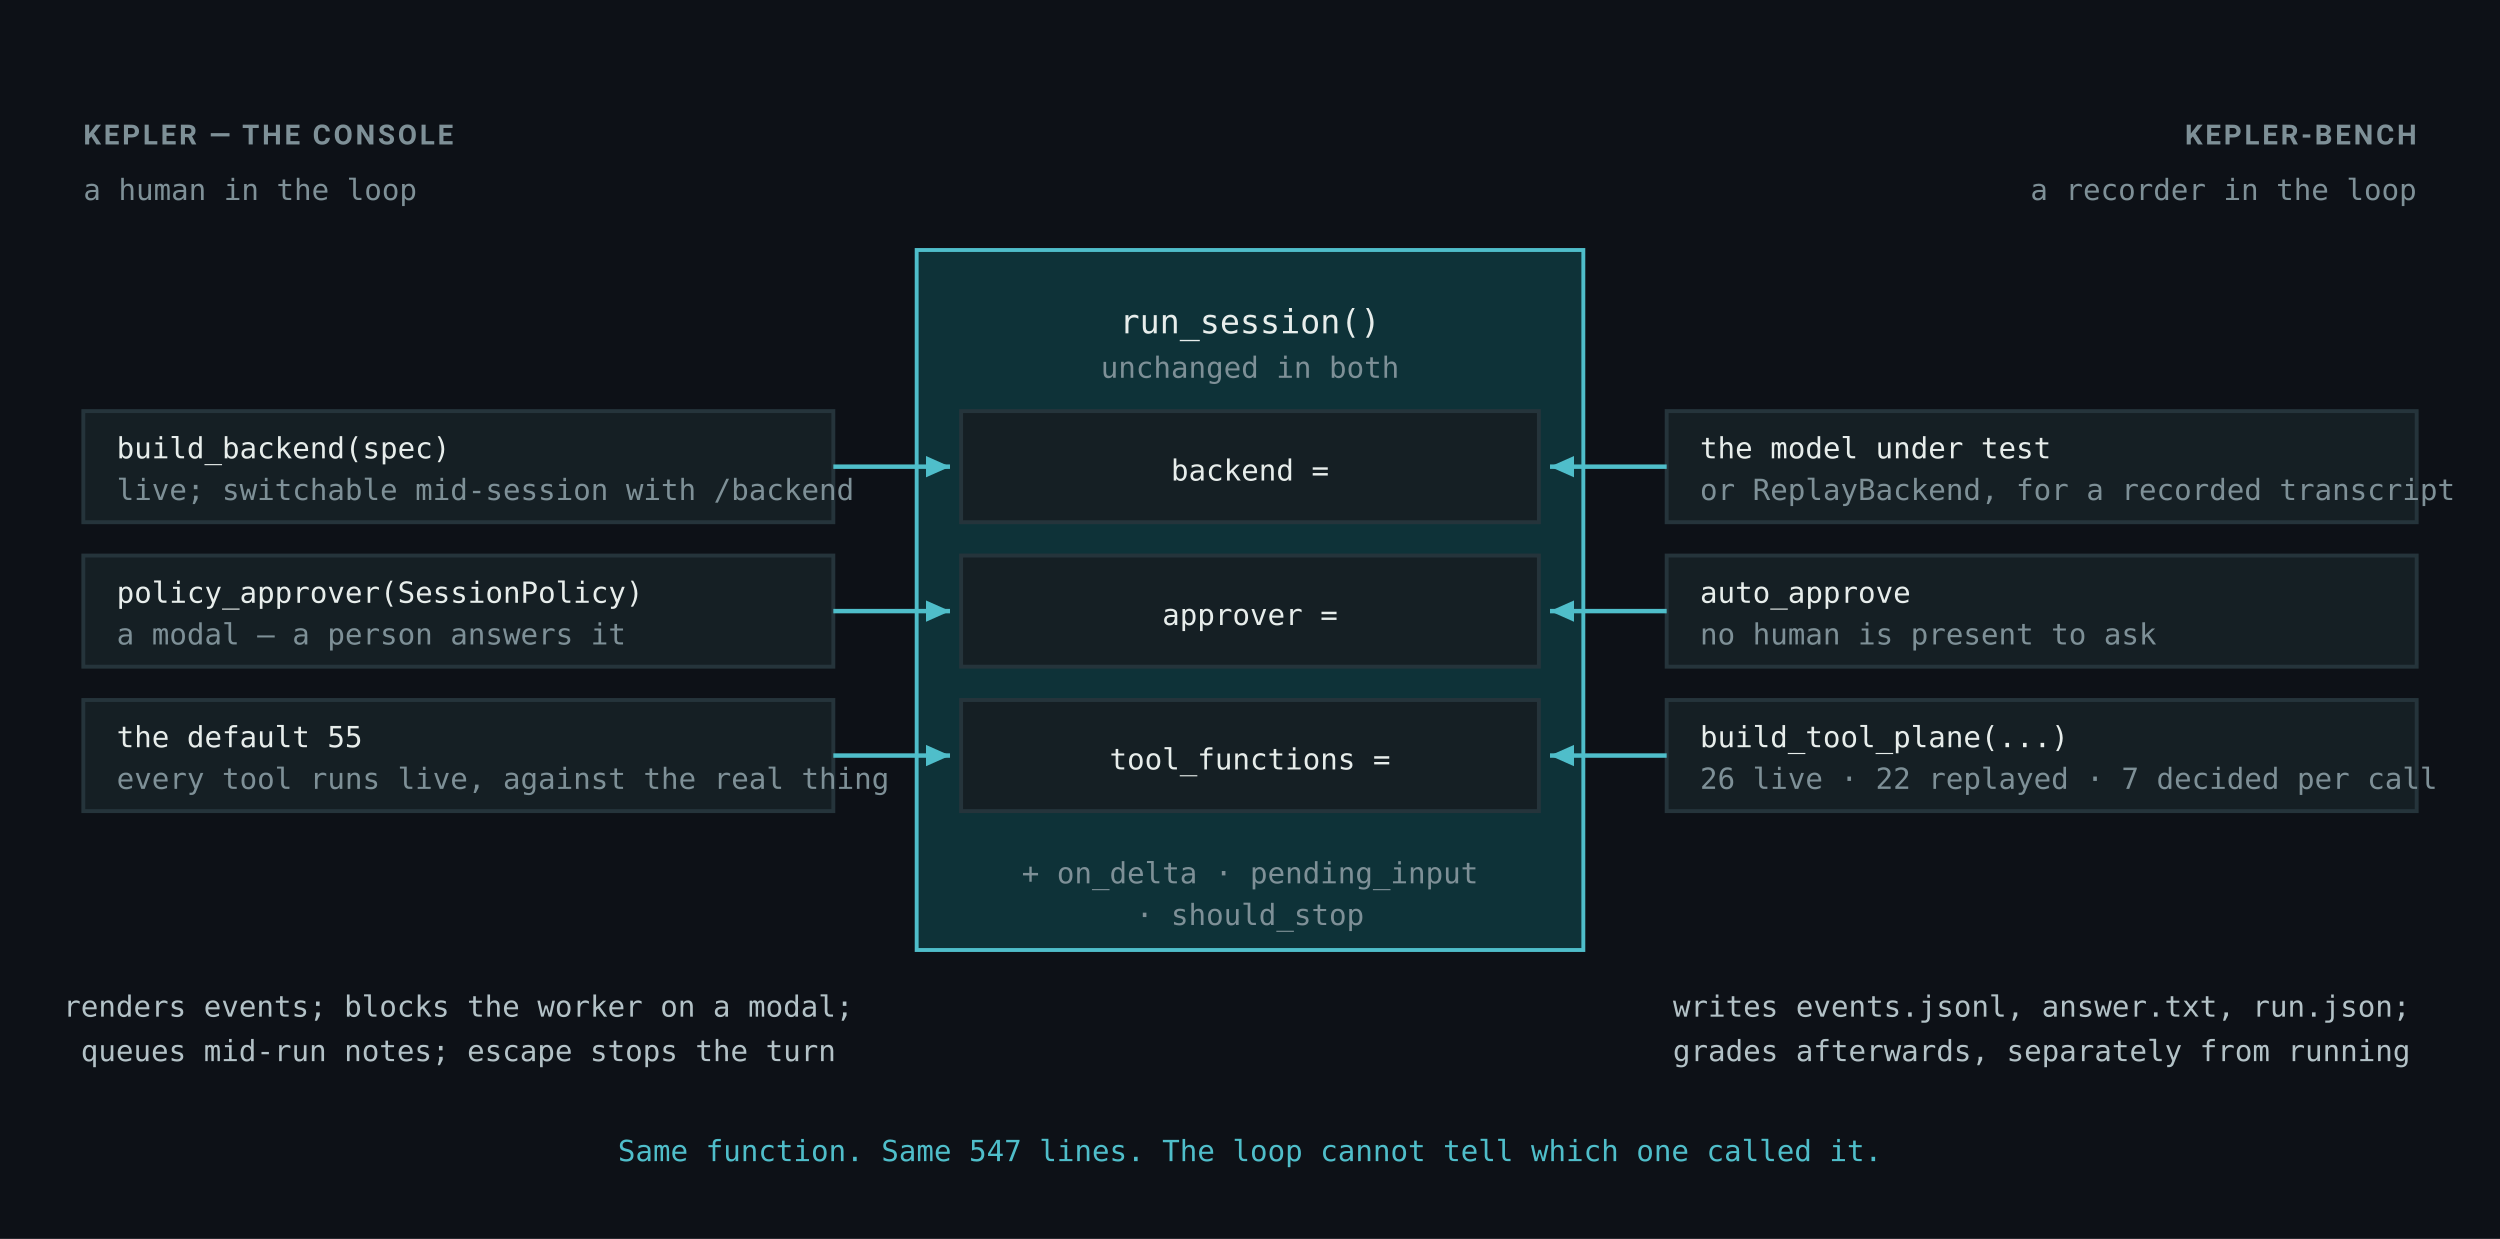
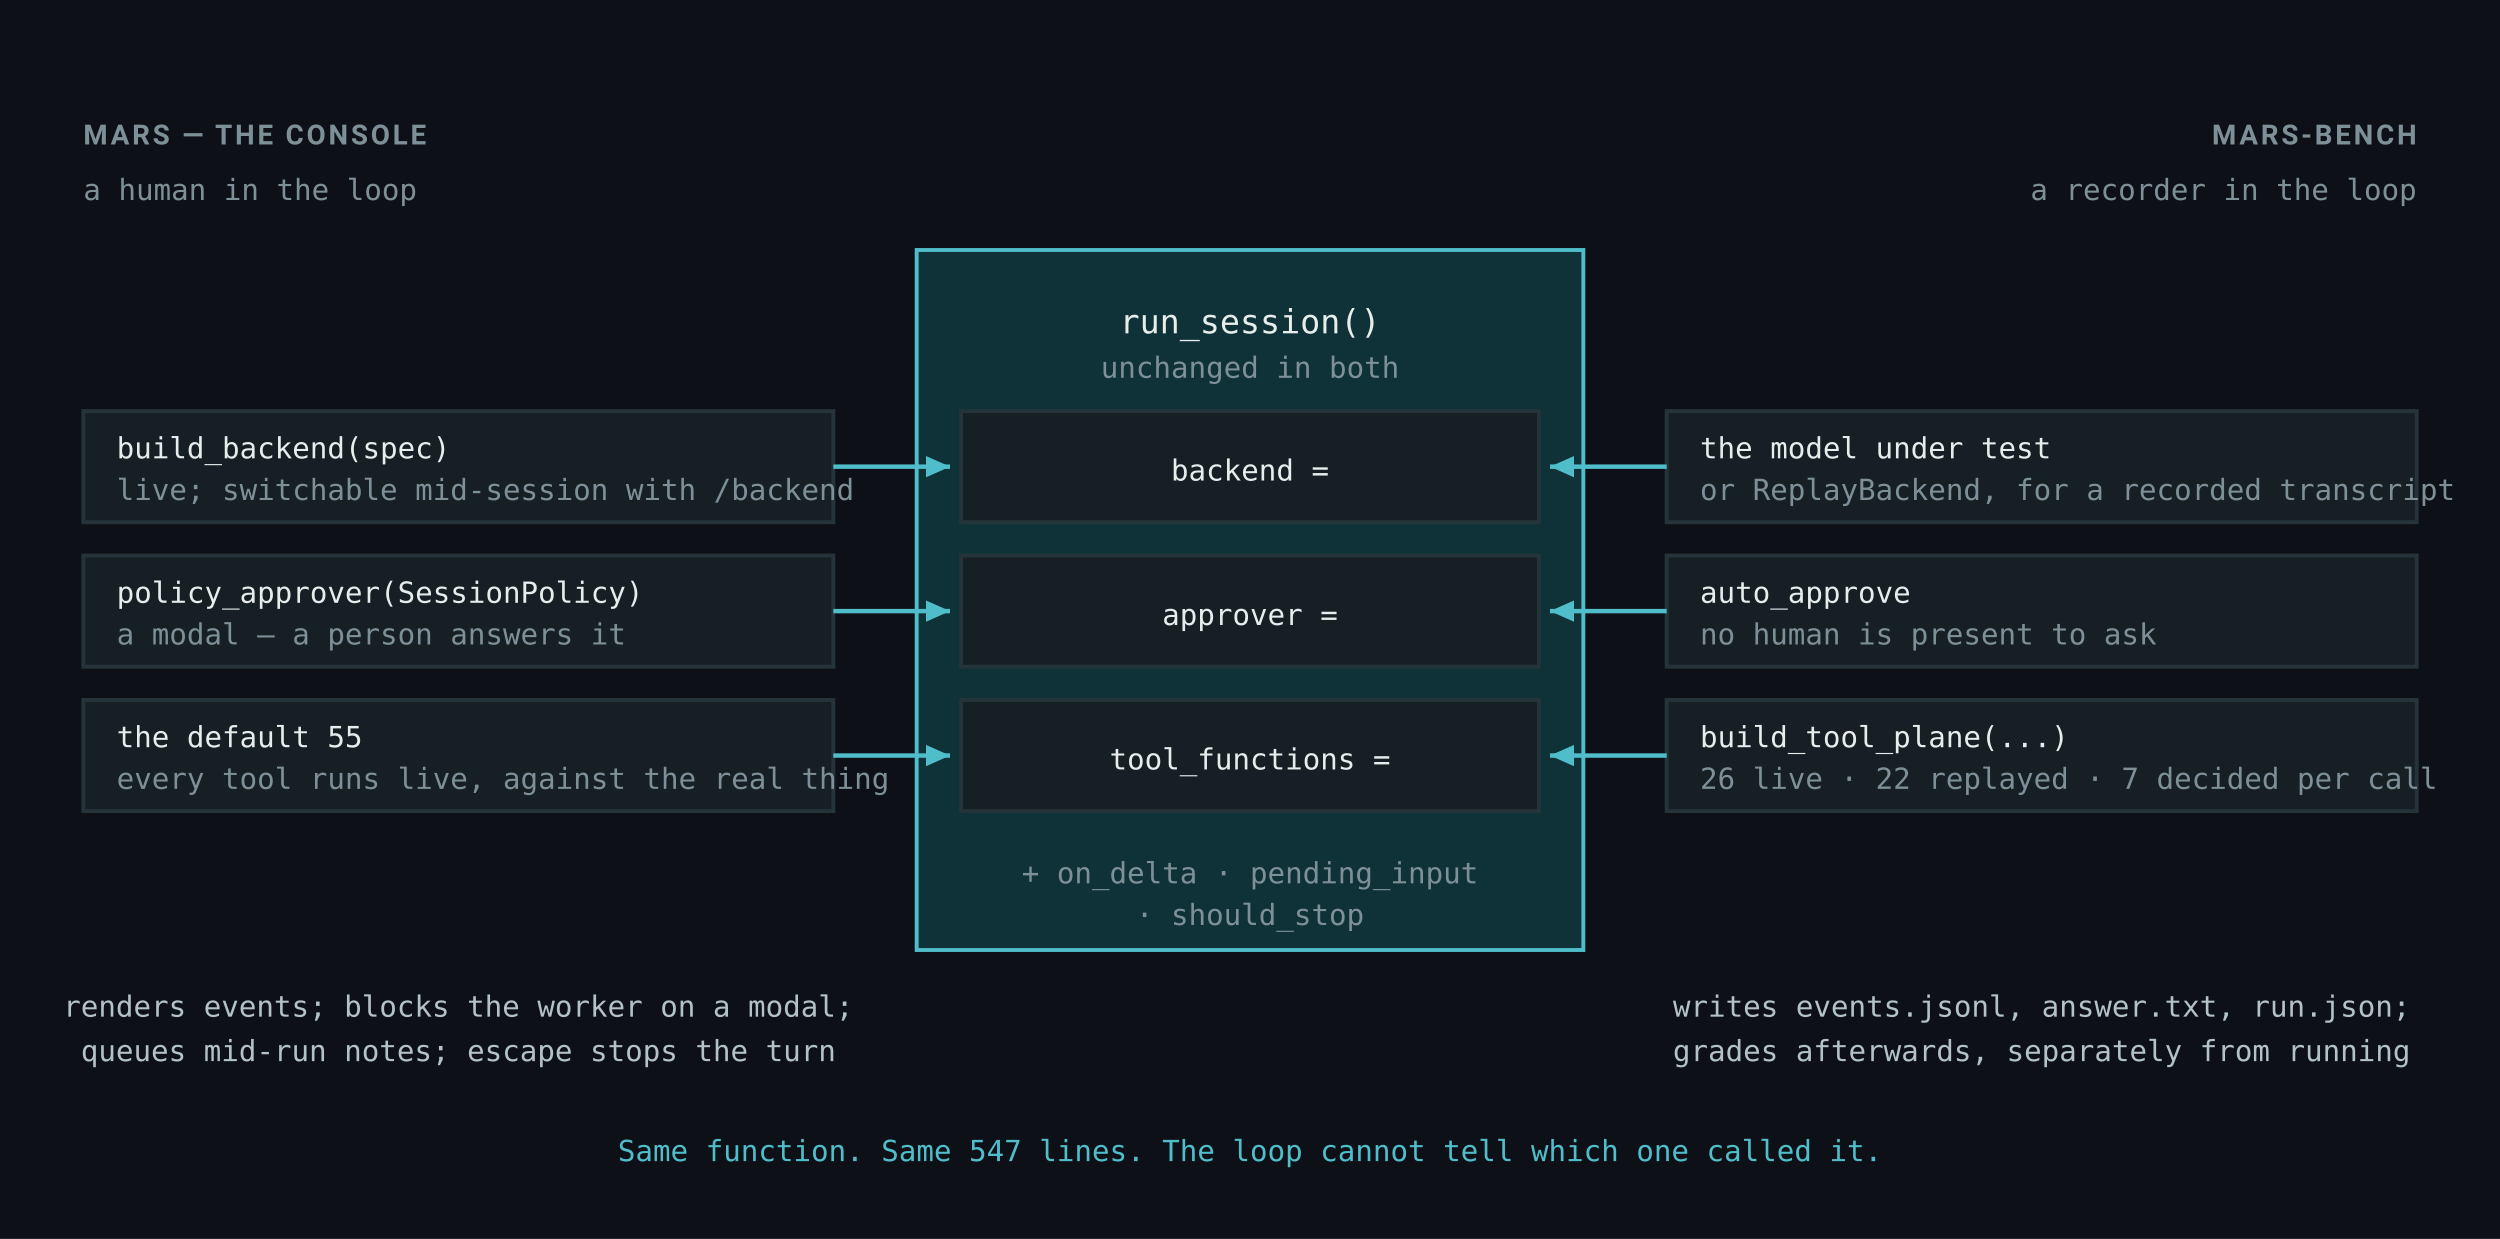
<svg xmlns="http://www.w3.org/2000/svg" width="900" height="446" viewBox="0 0 900 446" role="img" aria-label="run_session in the centre with three parameter seams: backend, approver and tool_functions. The console fills them with a live switchable backend, a policy approver backed by a modal a person answers, and all 55 tools live. The benchmark fills them with the model under test or a replay backend, auto-approve, and a tool plane of 26 live, 22 replayed and 7 decided per call.">
  <style>
  svg { color: #E7EDEB; }
  text { font-family: system-ui, -apple-system, "Segoe UI", Roboto, "Helvetica Neue", Arial, sans-serif; fill: #E7EDEB; }
  .d-box { fill: #151F24; stroke: #25343B; stroke-width: 1.4; }
  .d-boxA { fill: #0E3238; stroke: #4FBECA; stroke-width: 1.4; }
  .d-boxW { fill: #38281A; stroke: #DE9A52; stroke-width: 1.4; }
  .d-frame { fill: none; stroke: #25343B; stroke-width: 1.4; opacity: .6; }
  .d-panel { fill: none; stroke: #25343B; stroke-width: 1.2; stroke-dasharray: 5 4; }
  .d-plane { fill: #0E3238; stroke: none; opacity: .5; }
  .d-line { stroke: #E7EDEB; stroke-width: 1.4; fill: none; opacity: .55; }
  .d-lineA { stroke: #4FBECA; stroke-width: 1.6; fill: none; }
  .d-lineW { stroke: #DE9A52; stroke-width: 1.4; fill: none; stroke-dasharray: 4 3; }
  .d-lineW.solid { stroke-dasharray: 0; }
  .d-rule { stroke: #E7EDEB; stroke-width: 1; fill: none; opacity: .25; }
  .mk { fill: #E7EDEB; opacity: .55; }
  .mkA { fill: #4FBECA; }
  .t { font-size: 13px; font-weight: 500; }
  .ts { font-family: ui-monospace, SFMono-Regular, Menlo, Consolas, "DejaVu Sans Mono", monospace; font-size: 10.5px; fill: #7E9097; }
  .tm { font-family: ui-monospace, SFMono-Regular, Menlo, Consolas, "DejaVu Sans Mono", monospace; font-size: 12px; font-weight: 500; }
  .tl { font-size: 10px; font-weight: 600; letter-spacing: .1em; fill: #7E9097; }
  .tla { font-size: 10px; font-weight: 600; letter-spacing: .1em; fill: #4FBECA; }
  .tlw { font-size: 10px; font-weight: 600; letter-spacing: .1em; fill: #DE9A52; }
  .tn { font-family: ui-monospace, SFMono-Regular, Menlo, Consolas, "DejaVu Sans Mono", monospace; font-size: 10.5px; fill: #7E9097; }
  .tn.ink { fill: #E7EDEB; }
  .tn.ink2 { fill: #B3C2C7; }
  .tn.accent { fill: #4FBECA; }
  .tn.warn { fill: #DE9A52; }
  .mid { text-anchor: middle; }
  .end { text-anchor: end; }
  </style>
  <defs>
    <marker id="a" viewBox="0 0 10 10" refX="9" refY="5" markerWidth="6" markerHeight="6" orient="auto-start-reverse">
      <path class="mk" d="M 0 1 L 9 5 L 0 9 z" />
    </marker>
    <marker id="aa" viewBox="0 0 10 10" refX="9" refY="5" markerWidth="6" markerHeight="6" orient="auto-start-reverse">
      <path class="mkA" d="M 0 1 L 9 5 L 0 9 z" />
    </marker>
  </defs>
  <rect width="900" height="446" fill="#0D1117" />
-   <text class="tl" x="30" y="52">KEPLER — THE CONSOLE</text>
+   <text class="tl" x="30" y="52">MARS — THE CONSOLE</text>
  <text class="tn" x="30" y="72">a human in the loop</text>
-   <text class="tl end" x="870" y="52">KEPLER-BENCH</text>
+   <text class="tl end" x="870" y="52">MARS-BENCH</text>
  <text class="tn end" x="870" y="72">a recorder in the loop</text>
  <rect class="d-boxA" x="330" y="90" width="240" height="252" />
  <text class="tm mid" x="450" y="120">run_session()</text>
  <text class="ts mid" x="450" y="136">unchanged in both</text>
  <rect class="d-box" x="346" y="148" width="208" height="40" />
  <text class="tn ink mid" x="450" y="173">backend =</text>
  <rect class="d-box" x="346" y="200" width="208" height="40" />
  <text class="tn ink mid" x="450" y="225">approver =</text>
  <rect class="d-box" x="346" y="252" width="208" height="40" />
  <text class="tn ink mid" x="450" y="277">tool_functions =</text>
  <text class="ts mid" x="450" y="318">+ on_delta · pending_input</text>
  <text class="ts mid" x="450" y="333">· should_stop</text>
  <rect class="d-box" x="30" y="148" width="270" height="40" />
  <text class="tn ink" x="42" y="165">build_backend(spec)</text>
  <text class="ts" x="42" y="180">live; switchable mid-session with /backend</text>
  <rect class="d-box" x="30" y="200" width="270" height="40" />
  <text class="tn ink" x="42" y="217">policy_approver(SessionPolicy)</text>
  <text class="ts" x="42" y="232">a modal — a person answers it</text>
  <rect class="d-box" x="30" y="252" width="270" height="40" />
  <text class="tn ink" x="42" y="269">the default 55</text>
  <text class="ts" x="42" y="284">every tool runs live, against the real thing</text>
  <rect class="d-box" x="600" y="148" width="270" height="40" />
  <text class="tn ink" x="612" y="165">the model under test</text>
  <text class="ts" x="612" y="180">or ReplayBackend, for a recorded transcript</text>
  <rect class="d-box" x="600" y="200" width="270" height="40" />
  <text class="tn ink" x="612" y="217">auto_approve</text>
  <text class="ts" x="612" y="232">no human is present to ask</text>
  <rect class="d-box" x="600" y="252" width="270" height="40" />
  <text class="tn ink" x="612" y="269">build_tool_plane(...)</text>
  <text class="ts" x="612" y="284">26 live · 22 replayed · 7 decided per call</text>
  <line class="d-lineA" x1="300" y1="168" x2="342" y2="168" marker-end="url(#aa)" />
  <line class="d-lineA" x1="300" y1="220" x2="342" y2="220" marker-end="url(#aa)" />
  <line class="d-lineA" x1="300" y1="272" x2="342" y2="272" marker-end="url(#aa)" />
  <line class="d-lineA" x1="600" y1="168" x2="558" y2="168" marker-end="url(#aa)" />
  <line class="d-lineA" x1="600" y1="220" x2="558" y2="220" marker-end="url(#aa)" />
  <line class="d-lineA" x1="600" y1="272" x2="558" y2="272" marker-end="url(#aa)" />
  <text class="tn ink2 mid" x="165" y="366">renders events; blocks the worker on a modal;</text>
  <text class="tn ink2 mid" x="165" y="382">queues mid-run notes; escape stops the turn</text>
  <text class="tn ink2 mid" x="735" y="366">writes events.jsonl, answer.txt, run.json;</text>
  <text class="tn ink2 mid" x="735" y="382">grades afterwards, separately from running</text>
  <text class="tn accent mid" x="450" y="418">Same function. Same 547 lines. The loop cannot tell which one called it.</text>
</svg>
